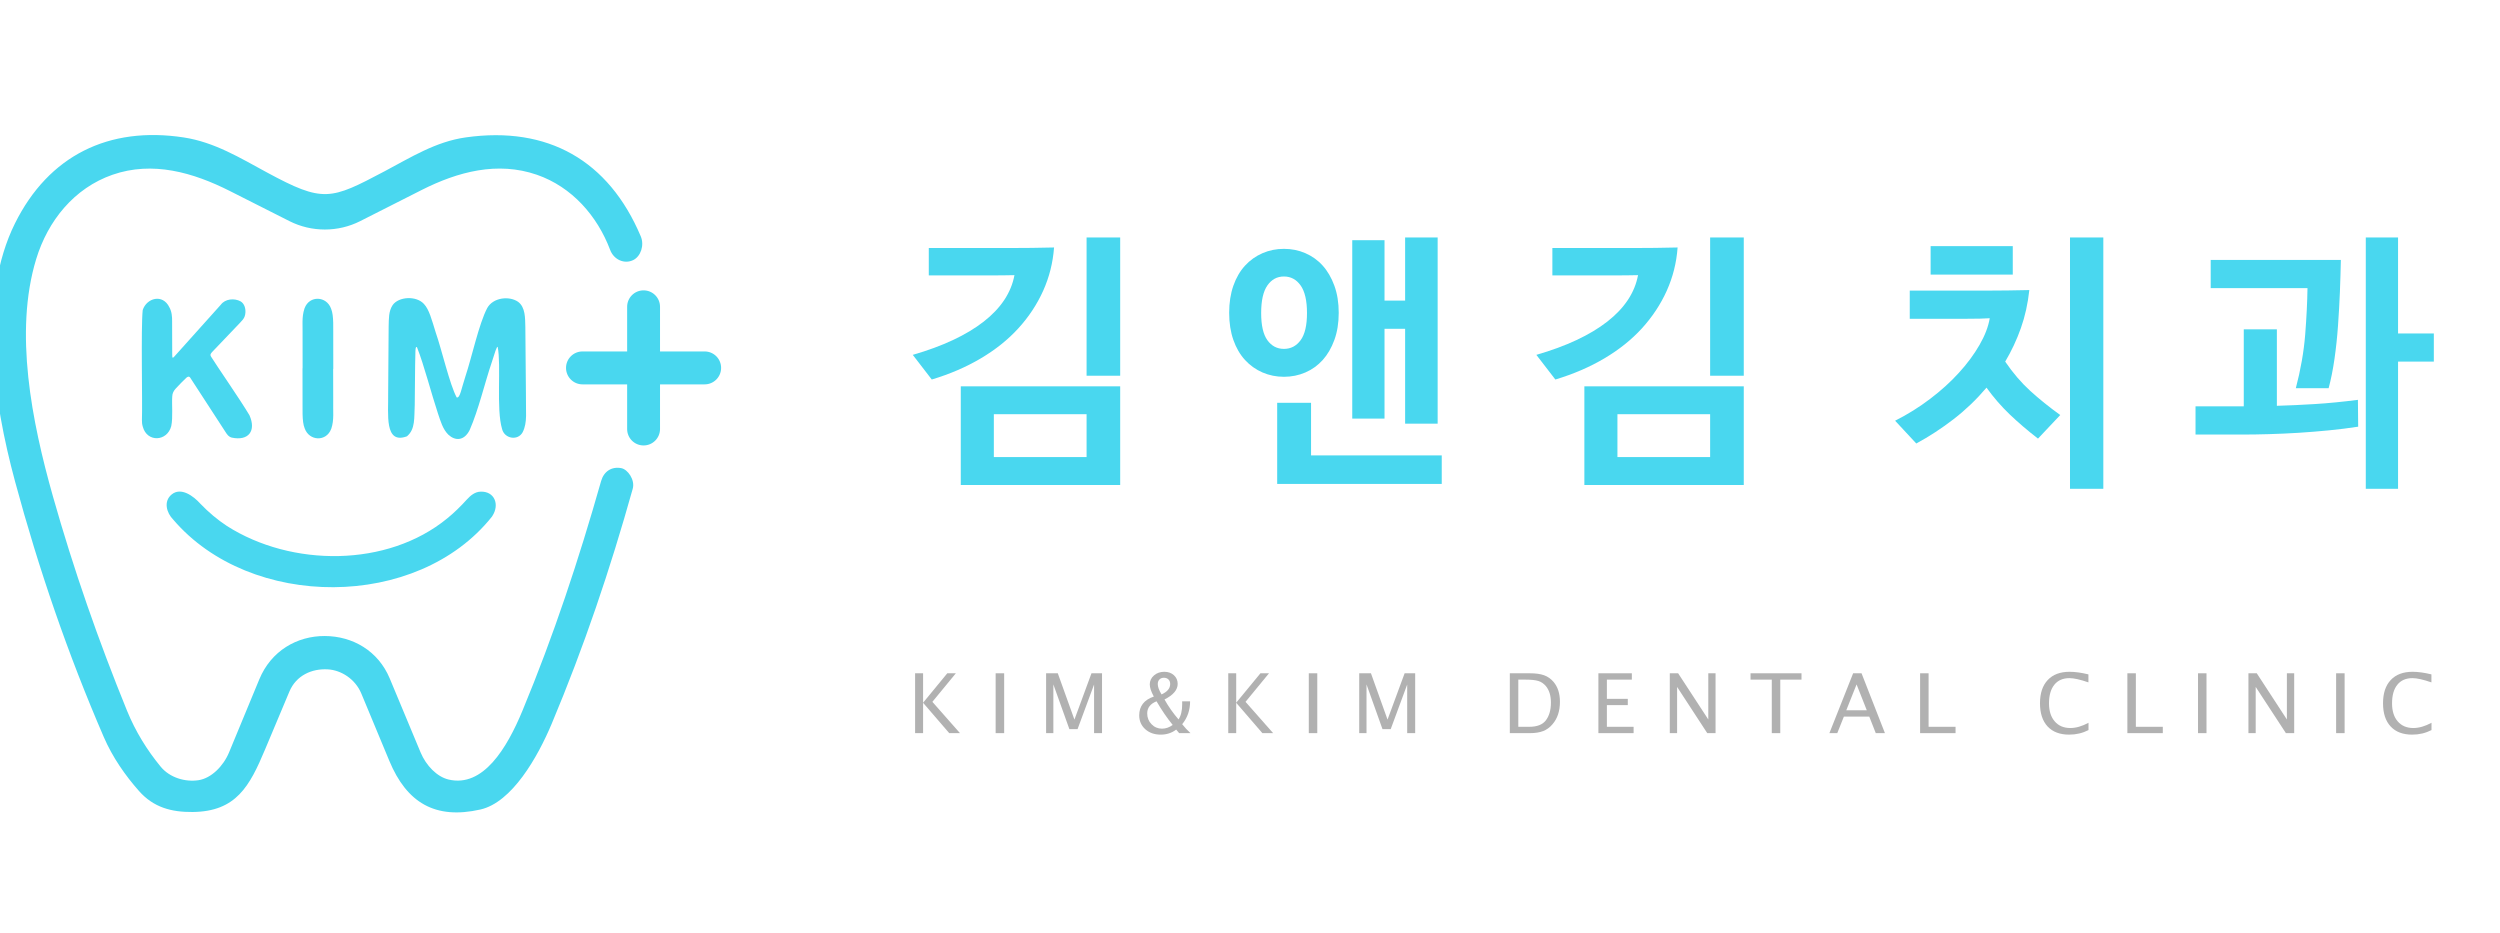
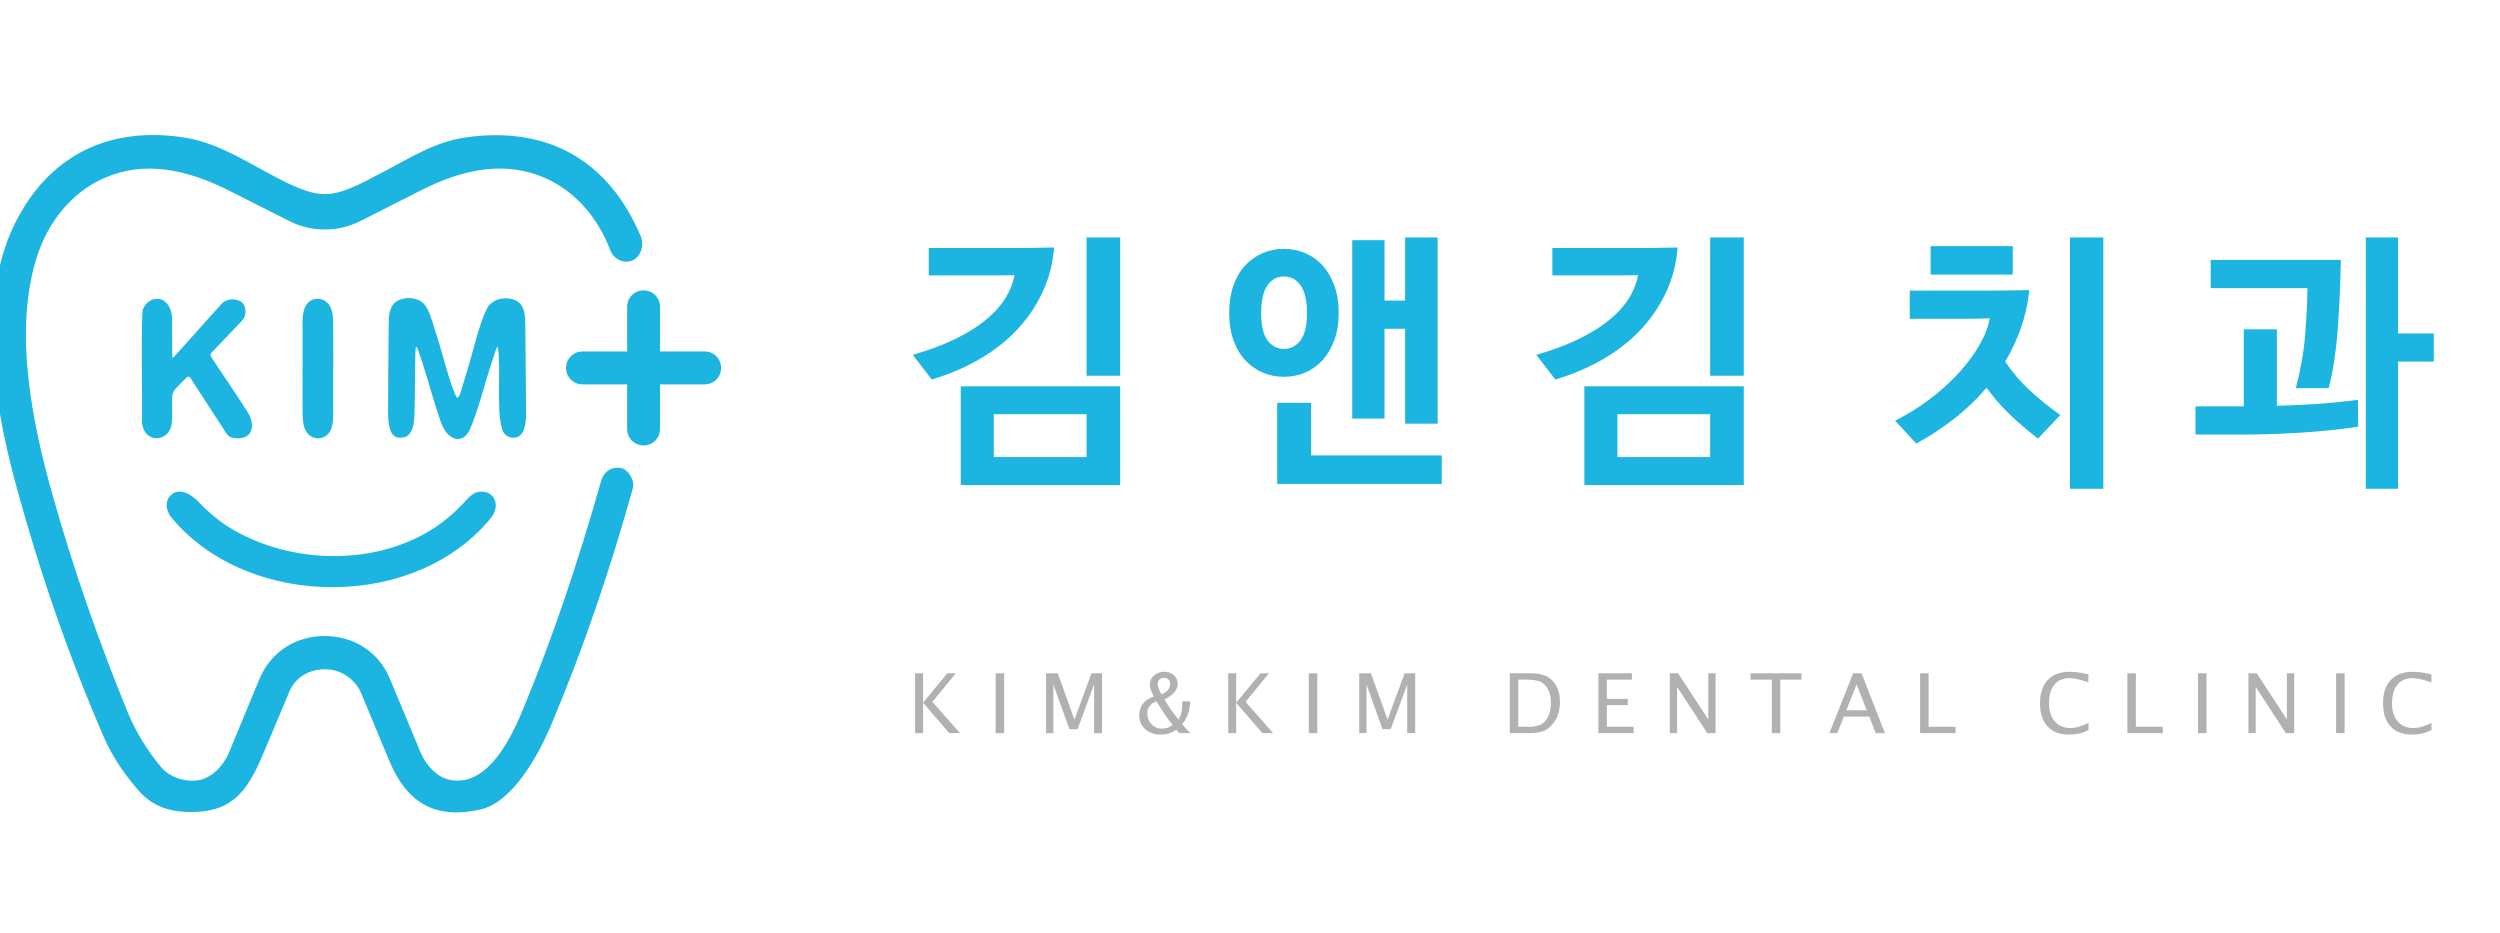
<svg xmlns="http://www.w3.org/2000/svg" viewBox="212 134 654 244">
-   <path fill="#49d7ef" d="M496.25 196.12L505.04 196.12L505.04 232.29L496.25 232.29ZM496.25 242.36L471.99 242.36L471.99 253.57L496.25 253.57ZM505.04 260.87L463.34 260.87L463.34 235.06L505.04 235.06ZM454.97 198.88L466.24 198.88L476.49 198.88C479.97 198.88 483.71 198.84 487.74 198.74C487.45 202.71 486.5 206.48 484.9 210.05C483.29 213.62 481.13 216.9 478.41 219.88C475.69 222.86 472.42 225.48 468.58 227.75C464.75 230.02 460.48 231.86 455.75 233.28L450.78 226.83C458.63 224.56 464.81 221.66 469.33 218.14C473.84 214.62 476.53 210.56 477.38 205.98C475.63 206.02 473.38 206.05 470.64 206.05L462.13 206.05L454.97 206.05Z" />
-   <path fill="#49d7ef" d="M588.09 244.84L579.58 244.84L579.58 220.02L574.19 220.02L574.19 243.5L565.75 243.5L565.75 196.83L574.19 196.83L574.19 212.64L579.58 212.64L579.58 196.12L588.09 196.12ZM589.16 260.59L546.11 260.59L546.11 239.38L554.97 239.38L554.97 253.14L589.16 253.14ZM553.91 215.9C553.91 212.64 553.35 210.23 552.24 208.67C551.13 207.11 549.68 206.33 547.88 206.33C546.08 206.33 544.64 207.11 543.55 208.67C542.46 210.23 541.92 212.64 541.92 215.9C541.92 219.12 542.46 221.49 543.55 223C544.64 224.51 546.08 225.27 547.88 225.27C549.68 225.27 551.13 224.51 552.24 223C553.35 221.49 553.91 219.12 553.91 215.9M562.21 215.83C562.21 218.48 561.83 220.85 561.07 222.93C560.31 225.01 559.3 226.76 558.02 228.18C556.75 229.59 555.23 230.68 553.48 231.44C551.73 232.19 549.87 232.57 547.88 232.57C545.89 232.57 544.03 232.19 542.28 231.44C540.53 230.68 539 229.59 537.7 228.18C536.4 226.76 535.38 225.01 534.65 222.93C533.92 220.85 533.55 218.48 533.55 215.83C533.55 213.19 533.92 210.82 534.65 208.74C535.38 206.66 536.4 204.91 537.7 203.49C539 202.07 540.53 200.99 542.28 200.23C544.03 199.47 545.89 199.1 547.88 199.1C549.87 199.1 551.73 199.47 553.48 200.23C555.23 200.99 556.75 202.07 558.02 203.49C559.3 204.91 560.31 206.66 561.07 208.74C561.83 210.82 562.21 213.19 562.21 215.83" />
-   <path fill="#49d7ef" d="M659.37 196.12L668.17 196.12L668.17 232.29L659.37 232.29ZM659.37 242.36L635.12 242.36L635.12 253.57L659.37 253.57ZM668.17 260.87L626.47 260.87L626.47 235.06L668.17 235.06ZM618.1 198.88L629.37 198.88L639.62 198.88C643.1 198.88 646.84 198.84 650.86 198.74C650.58 202.71 649.63 206.48 648.03 210.05C646.42 213.62 644.25 216.9 641.54 219.88C638.82 222.86 635.54 225.48 631.71 227.75C627.88 230.02 623.6 231.86 618.88 233.28L613.91 226.83C621.76 224.56 627.94 221.66 632.46 218.14C636.97 214.62 639.66 210.56 640.51 205.98C638.76 206.02 636.51 206.05 633.77 206.05L625.26 206.05L618.1 206.05Z" />
-   <path fill="#49d7ef" d="M753.51 196.12L762.23 196.12L762.23 261.87L753.51 261.87ZM717.05 198.39L738.54 198.39L738.54 205.83L717.05 205.83ZM717.05 205.83M736.56 228.6C738.59 231.58 740.78 234.13 743.12 236.26C745.46 238.39 748.07 240.49 750.96 242.57L745.14 248.74C742.4 246.62 739.93 244.5 737.73 242.4C735.53 240.29 733.51 237.96 731.67 235.41C729.07 238.48 726.2 241.23 723.08 243.64C719.96 246.05 716.7 248.18 713.3 250.02L707.76 244.06C711.03 242.41 714.08 240.51 716.91 238.35C719.75 236.2 722.26 233.93 724.43 231.54C726.61 229.16 728.4 226.73 729.82 224.27C731.24 221.82 732.14 219.48 732.52 217.25C731.05 217.35 729.1 217.39 726.66 217.39L719.04 217.39L711.59 217.39L711.59 210.02L722.73 210.02L732.09 210.02C735.31 210.02 738.9 209.97 742.87 209.88C742.49 213.42 741.76 216.73 740.67 219.81C739.59 222.88 738.21 225.81 736.56 228.6" />
-   <path fill="#49d7ef" d="M848.69 228.6L839.33 228.6L839.33 261.87L830.89 261.87L830.89 196.12L839.33 196.12L839.33 221.23L848.69 221.23ZM821.17 235.55L812.59 235.55C813.87 230.68 814.68 226 815.04 221.51C815.39 217.02 815.59 212.97 815.64 209.38L790.32 209.38L790.32 202L824.37 202C824.32 204.61 824.23 207.38 824.12 210.34C824 213.29 823.83 216.26 823.62 219.24C823.41 222.22 823.1 225.1 822.7 227.89C822.3 230.68 821.79 233.24 821.17 235.55M798.48 247.68L786.35 247.68L786.35 240.3L798.97 240.3L798.97 220.16L807.63 220.16L807.63 240.16C810.84 240.07 814.16 239.91 817.59 239.7C821.02 239.49 824.77 239.12 828.83 238.6L828.9 245.62C826.44 246 823.89 246.32 821.24 246.58C818.6 246.84 815.96 247.05 813.34 247.22C810.71 247.38 808.13 247.5 805.61 247.57C803.07 247.65 800.7 247.68 798.48 247.68" />
+   <path fill="#1cb4e0" d="M496.25 196.12L505.04 196.12L505.04 232.29L496.25 232.29ZM496.25 242.36L471.99 242.36L471.99 253.57L496.25 253.57ZM505.04 260.87L463.34 260.87L463.34 235.06L505.04 235.06ZM454.97 198.88L466.24 198.88L476.49 198.88C479.97 198.88 483.71 198.84 487.74 198.74C487.45 202.71 486.5 206.48 484.9 210.05C483.29 213.62 481.13 216.9 478.41 219.88C475.69 222.86 472.42 225.48 468.58 227.75C464.75 230.02 460.48 231.86 455.75 233.28L450.78 226.83C458.63 224.56 464.81 221.66 469.33 218.14C473.84 214.62 476.53 210.56 477.38 205.98C475.63 206.02 473.38 206.05 470.64 206.05L462.13 206.05L454.97 206.05Z" />
+   <path fill="#1cb4e0" d="M588.09 244.84L579.58 244.84L579.58 220.02L574.19 220.02L574.19 243.5L565.75 243.5L565.75 196.83L574.19 196.83L574.19 212.64L579.58 212.64L579.58 196.12L588.09 196.12ZM589.16 260.59L546.11 260.59L546.11 239.38L554.97 239.38L554.97 253.14L589.16 253.14ZM553.91 215.9C553.91 212.64 553.35 210.23 552.24 208.67C551.13 207.11 549.68 206.33 547.88 206.33C546.08 206.33 544.64 207.11 543.55 208.67C542.46 210.23 541.92 212.64 541.92 215.9C541.92 219.12 542.46 221.49 543.55 223C544.64 224.51 546.08 225.27 547.88 225.27C549.68 225.27 551.13 224.51 552.24 223C553.35 221.49 553.91 219.12 553.91 215.9M562.21 215.83C562.21 218.48 561.83 220.85 561.07 222.93C560.31 225.01 559.3 226.76 558.02 228.18C556.75 229.59 555.23 230.68 553.48 231.44C551.73 232.19 549.87 232.57 547.88 232.57C545.89 232.57 544.03 232.19 542.28 231.44C540.53 230.68 539 229.59 537.7 228.18C536.4 226.76 535.38 225.01 534.65 222.93C533.92 220.85 533.55 218.48 533.55 215.83C533.55 213.19 533.92 210.82 534.65 208.74C535.38 206.66 536.4 204.91 537.7 203.49C539 202.07 540.53 200.99 542.28 200.23C544.03 199.47 545.89 199.1 547.88 199.1C549.87 199.1 551.73 199.47 553.48 200.23C555.23 200.99 556.75 202.07 558.02 203.49C559.3 204.91 560.31 206.66 561.07 208.74C561.83 210.82 562.21 213.19 562.21 215.83" />
+   <path fill="#1cb4e0" d="M659.37 196.12L668.17 196.12L668.17 232.29L659.37 232.29ZM659.37 242.36L635.12 242.36L635.12 253.57L659.37 253.57ZM668.17 260.87L626.47 260.87L626.47 235.06L668.17 235.06ZM618.1 198.88L629.37 198.88L639.62 198.88C643.1 198.88 646.84 198.84 650.86 198.74C650.58 202.71 649.63 206.48 648.03 210.05C646.42 213.62 644.25 216.9 641.54 219.88C638.82 222.86 635.54 225.48 631.71 227.75C627.88 230.02 623.6 231.86 618.88 233.28L613.91 226.83C621.76 224.56 627.94 221.66 632.46 218.14C636.97 214.62 639.66 210.56 640.51 205.98C638.76 206.02 636.51 206.05 633.77 206.05L625.26 206.05L618.1 206.05Z" />
+   <path fill="#1cb4e0" d="M753.51 196.12L762.23 196.12L762.23 261.87L753.51 261.87ZM717.05 198.39L738.54 198.39L738.54 205.83L717.05 205.83ZM717.05 205.83M736.56 228.6C738.59 231.58 740.78 234.13 743.12 236.26C745.46 238.39 748.07 240.49 750.96 242.57L745.14 248.74C742.4 246.62 739.93 244.5 737.73 242.4C735.53 240.29 733.51 237.96 731.67 235.41C729.07 238.48 726.2 241.23 723.08 243.64C719.96 246.05 716.7 248.18 713.3 250.02L707.76 244.06C711.03 242.41 714.08 240.51 716.91 238.35C719.75 236.2 722.26 233.93 724.43 231.54C726.61 229.16 728.4 226.73 729.82 224.27C731.24 221.82 732.14 219.48 732.52 217.25C731.05 217.35 729.1 217.39 726.66 217.39L719.04 217.39L711.59 217.39L711.59 210.02L722.73 210.02L732.09 210.02C735.31 210.02 738.9 209.97 742.87 209.88C742.49 213.42 741.76 216.73 740.67 219.81C739.59 222.88 738.21 225.81 736.56 228.6" />
+   <path fill="#1cb4e0" d="M848.69 228.6L839.33 228.6L839.33 261.87L830.89 261.87L830.89 196.12L839.33 196.12L839.33 221.23L848.69 221.23ZM821.17 235.55L812.59 235.55C813.87 230.68 814.68 226 815.04 221.51C815.39 217.02 815.59 212.97 815.64 209.38L790.32 209.38L790.32 202L824.37 202C824.32 204.61 824.23 207.38 824.12 210.34C824 213.29 823.83 216.26 823.62 219.24C823.41 222.22 823.1 225.1 822.7 227.89C822.3 230.68 821.79 233.24 821.17 235.55M798.48 247.68L786.35 247.68L786.35 240.3L798.97 240.3L798.97 220.16L807.63 220.16L807.63 240.16C810.84 240.07 814.16 239.91 817.59 239.7C821.02 239.49 824.77 239.12 828.83 238.6L828.9 245.62C826.44 246 823.89 246.32 821.24 246.58C818.6 246.84 815.96 247.05 813.34 247.22C810.71 247.38 808.13 247.5 805.61 247.57C803.07 247.65 800.7 247.68 798.48 247.68" />
  <path fill="#b1b1b1" d="M451.39 325.79L451.39 310.13L453.48 310.13L453.48 317.83L459.81 310.13L462.05 310.13L455.91 317.6L463.13 325.79L460.32 325.79L453.48 317.85L453.48 325.79Z" />
  <path fill="#b1b1b1" d="M472.46 310.13L474.69 310.13L474.69 325.79L472.46 325.79Z" />
  <path fill="#b1b1b1" d="M485.66 325.79L485.66 310.13L488.72 310.13L493.07 322.25L497.53 310.13L500.29 310.13L500.29 325.79L498.21 325.79L498.21 313.07L493.89 324.74L491.75 324.74L487.56 313.04L487.56 325.79Z" />
  <path fill="#b1b1b1" d="M515.86 315.66C517.37 314.98 518.12 314.07 518.12 312.93C518.12 312.44 517.97 312.04 517.67 311.75C517.37 311.45 516.97 311.3 516.48 311.3C515.99 311.3 515.6 311.45 515.31 311.75C515.02 312.05 514.87 312.45 514.87 312.94C514.87 313.66 515.2 314.57 515.86 315.66M518.78 323.65C517.3 321.83 515.89 319.77 514.55 317.46C512.92 318.11 512.11 319.17 512.11 320.63C512.11 321.73 512.48 322.68 513.23 323.45C513.98 324.23 514.9 324.62 515.98 324.62C516.96 324.62 517.89 324.29 518.78 323.65M520.47 325.79L519.69 324.86C518.54 325.74 517.19 326.18 515.64 326.18C514 326.18 512.66 325.71 511.6 324.76C510.55 323.81 510.02 322.6 510.02 321.13C510.02 318.72 511.3 317.08 513.84 316.22C513.14 314.95 512.78 313.88 512.78 313.04C512.78 312.11 513.15 311.33 513.88 310.69C514.62 310.06 515.51 309.74 516.57 309.74C517.59 309.74 518.43 310.03 519.09 310.63C519.75 311.23 520.08 311.98 520.08 312.9C520.08 314.47 518.93 315.83 516.63 316.98C517.68 318.85 518.91 320.59 520.3 322.2C520.94 321.26 521.26 319.94 521.26 318.22L521.25 317.46L523.33 317.46C523.33 319.78 522.64 321.77 521.26 323.45C521.89 324.26 522.62 325.04 523.43 325.79Z" />
  <path fill="#b1b1b1" d="M533.31 325.79L533.31 310.13L535.39 310.13L535.39 317.83L541.73 310.13L543.97 310.13L537.83 317.6L545.05 325.79L542.24 325.79L535.39 317.85L535.39 325.79Z" />
  <path fill="#b1b1b1" d="M554.38 310.13L556.6 310.13L556.6 325.79L554.38 325.79Z" />
  <path fill="#b1b1b1" d="M567.57 325.79L567.57 310.13L570.64 310.13L574.98 322.25L579.45 310.13L582.21 310.13L582.21 325.79L580.12 325.79L580.12 313.07L575.81 324.74L573.66 324.74L569.48 313.04L569.48 325.79Z" />
  <path fill="#b1b1b1" d="M609.19 324.13L612.04 324.13C614.07 324.13 615.51 323.58 616.36 322.49C617.27 321.32 617.72 319.76 617.72 317.8C617.72 315.96 617.27 314.51 616.38 313.46C615.83 312.82 615.19 312.38 614.43 312.14C613.68 311.91 612.54 311.79 611.02 311.79L609.19 311.79ZM606.97 325.79L606.97 310.13L612.18 310.13C613.73 310.13 614.98 310.3 615.94 310.65C616.9 310.99 617.72 311.58 618.42 312.4C619.53 313.72 620.08 315.44 620.08 317.59C620.08 320.01 619.43 321.97 618.13 323.47C617.43 324.3 616.61 324.89 615.68 325.25C614.76 325.61 613.6 325.79 612.21 325.79Z" />
  <path fill="#b1b1b1" d="M630.14 325.79L630.14 310.13L638.89 310.13L638.89 311.79L632.36 311.79L632.36 316.82L637.83 316.82L637.83 318.46L632.36 318.46L632.36 324.13L639.35 324.13L639.35 325.79Z" />
  <path fill="#b1b1b1" d="M648.82 325.79L648.82 310.13L651 310.13L658.89 322.22L658.89 310.13L660.79 310.13L660.79 325.79L658.62 325.79L650.73 313.7L650.73 325.79Z" />
  <path fill="#b1b1b1" d="M675.5 325.79L675.5 311.79L669.94 311.79L669.94 310.13L683.27 310.13L683.27 311.79L677.72 311.79L677.72 325.79Z" />
  <path fill="#b1b1b1" d="M694.99 319.8L700.35 319.8L697.68 313.04ZM690.57 325.79L696.78 310.13L698.98 310.13L705.1 325.79L702.7 325.79L701 321.46L694.36 321.46L692.63 325.79Z" />
  <path fill="#b1b1b1" d="M714.3 325.79L714.3 310.13L716.52 310.13L716.52 324.13L723.57 324.13L723.57 325.79Z" />
  <path fill="#b1b1b1" d="M758.35 324.99C756.81 325.78 755.12 326.18 753.3 326.18C750.86 326.18 748.98 325.47 747.65 324.04C746.33 322.62 745.66 320.59 745.66 317.97C745.66 315.35 746.34 313.32 747.69 311.89C749.04 310.45 750.95 309.74 753.41 309.74C754.81 309.74 756.45 309.96 758.33 310.42L758.33 312.51C756.19 311.77 754.53 311.4 753.37 311.4C751.67 311.4 750.35 311.97 749.42 313.12C748.49 314.27 748.02 315.89 748.02 317.99C748.02 319.99 748.52 321.57 749.52 322.72C750.51 323.87 751.87 324.45 753.6 324.45C755.08 324.45 756.66 323.99 758.35 323.08Z" />
  <path fill="#b1b1b1" d="M768.52 325.79L768.52 310.13L770.74 310.13L770.74 324.13L777.79 324.13L777.79 325.79Z" />
  <path fill="#b1b1b1" d="M787 310.13L789.22 310.13L789.22 325.79L787 325.79Z" />
  <path fill="#b1b1b1" d="M800.19 325.79L800.19 310.13L802.37 310.13L810.25 322.22L810.25 310.13L812.16 310.13L812.16 325.79L809.99 325.79L802.09 313.7L802.09 325.79Z" />
  <path fill="#b1b1b1" d="M823.13 310.13L825.35 310.13L825.35 325.79L823.13 325.79Z" />
  <path fill="#b1b1b1" d="M848.08 324.99C846.54 325.78 844.85 326.18 843.03 326.18C840.59 326.18 838.71 325.47 837.39 324.04C836.06 322.62 835.4 320.59 835.4 317.97C835.4 315.35 836.07 313.32 837.42 311.89C838.77 310.45 840.68 309.74 843.14 309.74C844.54 309.74 846.18 309.96 848.06 310.42L848.06 312.51C845.92 311.77 844.26 311.4 843.1 311.4C841.4 311.4 840.08 311.97 839.15 313.12C838.22 314.27 837.76 315.89 837.76 317.99C837.76 319.99 838.25 321.57 839.25 322.72C840.24 323.87 841.6 324.45 843.33 324.45C844.81 324.45 846.39 323.99 848.08 323.08Z" />
  <g transform="translate(305 257.5) scale(0.85) translate(-263 -257.5)">
-     <path fill="#49d7ef" d="M344.82 256.29C341.84 255.71 339.44 257.28 338.59 260.25C331.71 284.47 323.99 307.81 314.36 330.99C309.58 342.5 302.29 354.63 291.65 352.12C288.08 351.28 284.72 347.82 283.03 343.77L273.54 321.02C269.99 312.5 262.11 307.98 253.54 307.95C245.03 307.92 237.03 312.47 233.38 321.31L224.09 343.75C222.31 348.05 218.58 351.72 214.71 352.32C210.61 352.95 205.83 351.57 203.02 348.14C198.82 343.03 195.3 337.34 192.71 331.01C183.86 309.29 176.29 287.62 169.88 264.98C163.34 241.88 157.9 214.37 164.71 191.99C168.32 180.1 176.44 170.09 188.21 165.99C200.57 161.69 213.04 165.28 224.39 171.02L242.69 180.27C249.48 183.7 257.63 183.71 264.42 180.27L283.36 170.68C294.49 165.05 306.71 161.8 318.82 165.99C329.59 169.72 337.41 178.63 341.37 189.12C342.52 192.16 345.76 193.57 348.47 192.25C350.78 191.12 351.97 187.71 350.78 184.91C340.9 161.57 322.2 150.92 296.94 154.49C287.69 155.79 280.04 160.64 271.91 164.94C255.27 173.74 253.11 174.67 235.73 165.27C227.49 160.81 219.61 155.96 210.16 154.51C187.06 150.97 168.57 160.08 158.2 180.95C146.85 203.82 151.45 235.32 158.23 260.42C165.54 287.48 174.44 313.39 185.52 339.02C188.23 345.29 192.14 350.87 196.36 355.64C200.84 360.72 206.37 362.17 212.87 362.11C226.27 361.97 230.42 354.18 235.17 342.85L242.65 325.05C244.73 320.1 249.52 317.93 254.47 318.21C258.55 318.44 262.92 321.15 264.79 325.65L273.41 346.37C278.76 359.24 287.5 364.49 301.42 361.35C311.16 359.15 319.06 345.25 323.4 334.91C333.34 311.22 341.38 287.43 348.32 262.63C349.09 259.88 346.78 256.67 344.82 256.29" />
-     <path fill="#49d7ef" d="M308.12 244.28C308.87 247.23 312.96 247.96 314.45 245.22C315.99 242.13 315.36 238.91 315.45 233.35C315.39 226.71 315.32 218.17 315.27 212.82C315.19 210.15 315.33 206.77 313.02 205.08C310.27 203.2 305.34 203.77 303.54 207.01C300.99 211.83 298.79 222.17 296.82 228.07C295.55 231.92 295.2 234.75 294.15 234.54C292.03 230.71 289.51 219.72 287.68 214.51C286.43 210.49 285.67 207.46 284.05 205.74C281.68 203.15 276.26 203.47 274.42 206.12C273.15 208.06 273.28 210.32 273.2 212.67C273.17 215.68 273.15 219.03 273.13 222.26C273.1 225.96 273.08 229.73 273.05 233.42C273.16 239.59 271.8 249.09 278.83 246.49C281.47 244.28 281.02 240.78 281.23 236.82C281.27 233.05 281.32 228.2 281.35 224.55C281.47 221.04 281.28 218.37 281.94 219.12C284.09 224.52 286.4 233.55 288.38 239.47C289.17 241.78 289.85 244.3 291.58 245.99C293.7 247.95 296.43 247.93 298.13 244.57C300.91 238.22 302.75 230.13 304.96 223.63C305.88 220.67 306.46 218.84 306.74 218.95L306.76 218.96C307.9 224.81 306.24 238.05 308.12 244.28" />
-     <path fill="#49d7ef" d="M305 271.2L305.1 271.04C307.44 267.46 305.77 263.37 301.51 263.52C299.81 263.55 298.41 264.68 297.28 265.93C295.39 268.02 293.36 270.02 291.23 271.75C272.82 286.87 243.32 286.75 223.45 274.1C220.52 272.17 217.78 269.87 215.26 267.24C213.16 264.89 209.29 262 206.4 264.4C203.86 266.5 204.83 270.03 206.89 272.11C230.65 299.97 282.05 300.07 305 271.2" />
-     <path fill="#49d7ef" d="M197.54 243.55C198.86 248.43 205.04 248.12 206.29 243.36C206.86 240.67 206.42 236.66 206.6 234.22C206.62 233.25 207.05 232.45 207.7 231.76C208.61 230.78 210.13 229.2 210.88 228.52C211.3 228.1 211.83 227.9 212.18 228.52C213.84 231.04 220.89 241.94 223.03 245.22C223.53 246 223.95 246.62 224.93 246.89C230.11 247.99 232.47 244.79 230.39 240.07L230.33 239.95C227.49 235.17 220.25 224.75 218.57 222.01C218.09 221.28 218.54 220.91 219.13 220.27C220.09 219.26 221.47 217.82 222.59 216.65C223.82 215.36 225.08 214.04 226.3 212.76C228.08 210.83 229 210.31 229.12 208.38C229.2 207.12 228.81 205.69 227.68 204.98C225.7 203.88 222.88 204.19 221.56 205.97C218.87 208.97 209.28 219.67 207.21 221.97C206.7 222.51 206.6 222.49 206.59 221.31C206.57 219.29 206.57 213.85 206.56 211.23C206.58 209.67 206.48 208.17 205.71 206.77C203.66 202.53 198.72 203.91 197.51 207.63C196.93 213.18 197.47 236.04 197.27 241.48C197.27 242.22 197.29 242.72 197.54 243.55" />
-     <path fill="#49d7ef" d="M370.46 220.37L356.72 220.37L356.72 206.63C356.72 203.83 354.45 201.57 351.66 201.57C348.86 201.57 346.6 203.83 346.6 206.63L346.6 220.37L332.85 220.37C330.06 220.37 327.79 222.64 327.79 225.43C327.79 228.23 330.06 230.5 332.85 230.5L346.6 230.5L346.6 244.24C346.6 247.04 348.86 249.3 351.66 249.3C354.45 249.3 356.72 247.04 356.72 244.24L356.72 230.5L370.46 230.5C373.26 230.5 375.52 228.23 375.52 225.43C375.52 222.64 373.26 220.37 370.46 220.37" />
-     <path fill="#49d7ef" d="M256.14 234.65C256.14 231.8 256.13 228.78 256.12 225.72L256.16 225.72C256.16 222.72 256.15 219.71 256.15 217.1C256.09 213.37 256.4 209.38 255.49 207.22C254.09 203.28 248.83 203.06 247.34 207.04L247.29 207.17C246.39 209.92 246.79 212.13 246.71 216.62C246.71 219.47 246.72 222.49 246.72 225.54L246.69 225.54C246.69 228.55 246.7 231.55 246.7 234.16C246.76 237.9 246.45 241.89 247.36 244.04C248.76 247.99 254.02 248.21 255.51 244.22L255.56 244.1C256.46 241.35 256.05 239.14 256.14 234.65" />
+     <path fill="#1cb4e0" d="M344.82 256.29C341.84 255.71 339.44 257.28 338.59 260.25C331.71 284.47 323.99 307.81 314.36 330.99C309.58 342.5 302.29 354.63 291.65 352.12C288.08 351.28 284.72 347.82 283.03 343.77L273.54 321.02C269.99 312.5 262.11 307.98 253.54 307.95C245.03 307.92 237.03 312.47 233.38 321.31L224.09 343.75C222.31 348.05 218.58 351.72 214.71 352.32C210.61 352.95 205.83 351.57 203.02 348.14C198.82 343.03 195.3 337.34 192.71 331.01C183.86 309.29 176.29 287.62 169.88 264.98C163.34 241.88 157.9 214.37 164.71 191.99C168.32 180.1 176.44 170.09 188.21 165.99C200.57 161.69 213.04 165.28 224.39 171.02L242.69 180.27C249.48 183.7 257.63 183.71 264.42 180.27L283.36 170.68C294.49 165.05 306.71 161.8 318.82 165.99C329.59 169.72 337.41 178.63 341.37 189.12C342.52 192.16 345.76 193.57 348.47 192.25C350.78 191.12 351.97 187.71 350.78 184.91C340.9 161.57 322.2 150.92 296.94 154.49C287.69 155.79 280.04 160.64 271.91 164.94C255.27 173.74 253.11 174.67 235.73 165.27C227.49 160.81 219.61 155.96 210.16 154.51C187.06 150.97 168.57 160.08 158.2 180.95C146.85 203.82 151.45 235.32 158.23 260.42C165.54 287.48 174.44 313.39 185.52 339.02C188.23 345.29 192.14 350.87 196.36 355.64C200.84 360.72 206.37 362.17 212.87 362.11C226.27 361.97 230.42 354.18 235.17 342.85L242.65 325.05C244.73 320.1 249.52 317.93 254.47 318.21C258.55 318.44 262.92 321.15 264.79 325.65L273.41 346.37C278.76 359.24 287.5 364.49 301.42 361.35C311.16 359.15 319.06 345.25 323.4 334.91C333.34 311.22 341.38 287.43 348.32 262.63C349.09 259.88 346.78 256.67 344.82 256.29" />
+     <path fill="#1cb4e0" d="M308.12 244.28C308.87 247.23 312.96 247.96 314.45 245.22C315.99 242.13 315.36 238.91 315.45 233.35C315.39 226.71 315.32 218.17 315.27 212.82C315.19 210.15 315.33 206.77 313.02 205.08C310.27 203.2 305.34 203.77 303.54 207.01C300.99 211.83 298.79 222.17 296.82 228.07C295.55 231.92 295.2 234.75 294.15 234.54C292.03 230.71 289.51 219.72 287.68 214.51C286.43 210.49 285.67 207.46 284.05 205.74C281.68 203.15 276.26 203.47 274.42 206.12C273.15 208.06 273.28 210.32 273.2 212.67C273.17 215.68 273.15 219.03 273.13 222.26C273.1 225.96 273.08 229.73 273.05 233.42C273.16 239.59 271.8 249.09 278.83 246.49C281.47 244.28 281.02 240.78 281.23 236.82C281.27 233.05 281.32 228.2 281.35 224.55C281.47 221.04 281.28 218.37 281.94 219.12C284.09 224.52 286.4 233.55 288.38 239.47C289.17 241.78 289.85 244.3 291.58 245.99C293.7 247.95 296.43 247.93 298.13 244.57C300.91 238.22 302.75 230.13 304.96 223.63C305.88 220.67 306.46 218.84 306.74 218.95L306.76 218.96C307.9 224.81 306.24 238.05 308.12 244.28" />
+     <path fill="#1cb4e0" d="M305 271.2L305.1 271.04C307.44 267.46 305.77 263.37 301.51 263.52C299.81 263.55 298.41 264.68 297.28 265.93C295.39 268.02 293.36 270.02 291.23 271.75C272.82 286.87 243.32 286.75 223.45 274.1C220.52 272.17 217.78 269.87 215.26 267.24C213.16 264.89 209.29 262 206.4 264.4C203.86 266.5 204.83 270.03 206.89 272.11C230.65 299.97 282.05 300.07 305 271.2" />
+     <path fill="#1cb4e0" d="M197.54 243.55C198.86 248.43 205.04 248.12 206.29 243.36C206.86 240.67 206.42 236.66 206.6 234.22C206.62 233.25 207.05 232.45 207.7 231.76C208.61 230.78 210.13 229.2 210.88 228.52C211.3 228.1 211.83 227.9 212.18 228.52C213.84 231.04 220.89 241.94 223.03 245.22C223.53 246 223.95 246.62 224.93 246.89C230.11 247.99 232.47 244.79 230.39 240.07L230.33 239.95C227.49 235.17 220.25 224.75 218.57 222.01C218.09 221.28 218.54 220.91 219.13 220.27C220.09 219.26 221.47 217.82 222.59 216.65C223.82 215.36 225.08 214.04 226.3 212.76C228.08 210.83 229 210.31 229.12 208.38C229.2 207.12 228.81 205.69 227.68 204.98C225.7 203.88 222.88 204.19 221.56 205.97C218.87 208.97 209.28 219.67 207.21 221.97C206.7 222.51 206.6 222.49 206.59 221.31C206.57 219.29 206.57 213.85 206.56 211.23C206.58 209.67 206.48 208.17 205.71 206.77C203.66 202.53 198.72 203.91 197.51 207.63C196.93 213.18 197.47 236.04 197.27 241.48C197.27 242.22 197.29 242.72 197.54 243.55" />
+     <path fill="#1cb4e0" d="M370.46 220.37L356.72 220.37L356.72 206.63C356.72 203.83 354.45 201.57 351.66 201.57C348.86 201.57 346.6 203.83 346.6 206.63L346.6 220.37L332.85 220.37C330.06 220.37 327.79 222.64 327.79 225.43C327.79 228.23 330.06 230.5 332.85 230.5L346.6 230.5L346.6 244.24C346.6 247.04 348.86 249.3 351.66 249.3C354.45 249.3 356.72 247.04 356.72 244.24L356.72 230.5L370.46 230.5C373.26 230.5 375.52 228.23 375.52 225.43C375.52 222.64 373.26 220.37 370.46 220.37" />
+     <path fill="#1cb4e0" d="M256.14 234.65C256.14 231.8 256.13 228.78 256.12 225.72L256.16 225.72C256.16 222.72 256.15 219.71 256.15 217.1C256.09 213.37 256.4 209.38 255.49 207.22C254.09 203.28 248.83 203.06 247.34 207.04L247.29 207.17C246.39 209.92 246.79 212.13 246.71 216.62C246.71 219.47 246.72 222.49 246.72 225.54L246.69 225.54C246.69 228.55 246.7 231.55 246.7 234.16C246.76 237.9 246.45 241.89 247.36 244.04C248.76 247.99 254.02 248.21 255.51 244.22L255.56 244.1C256.46 241.35 256.05 239.14 256.14 234.65" />
  </g>
</svg>
